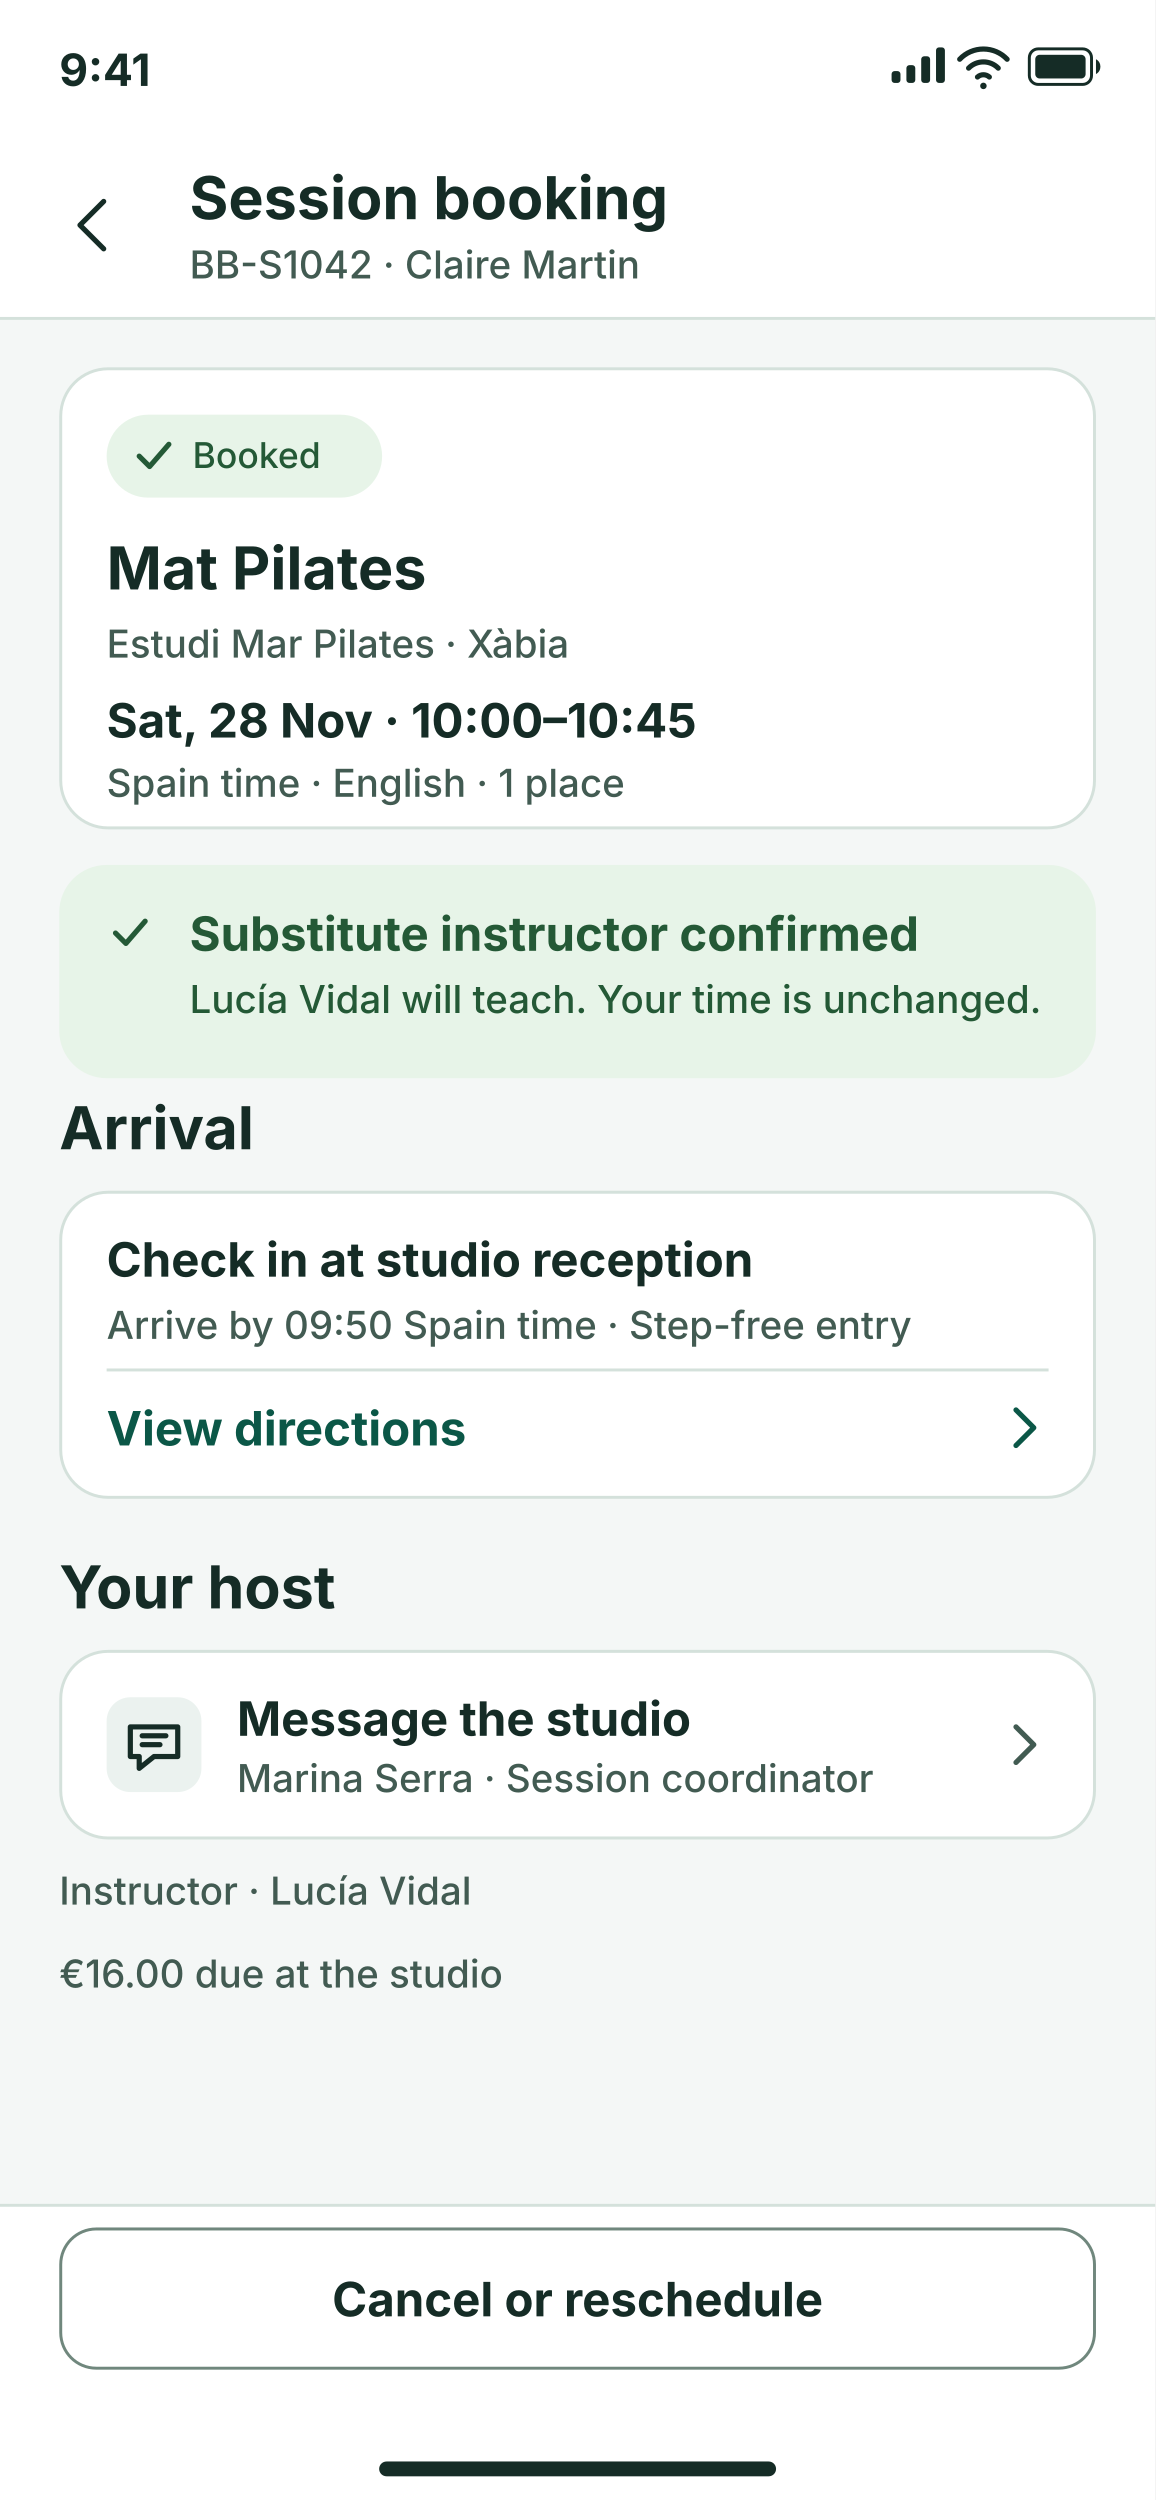
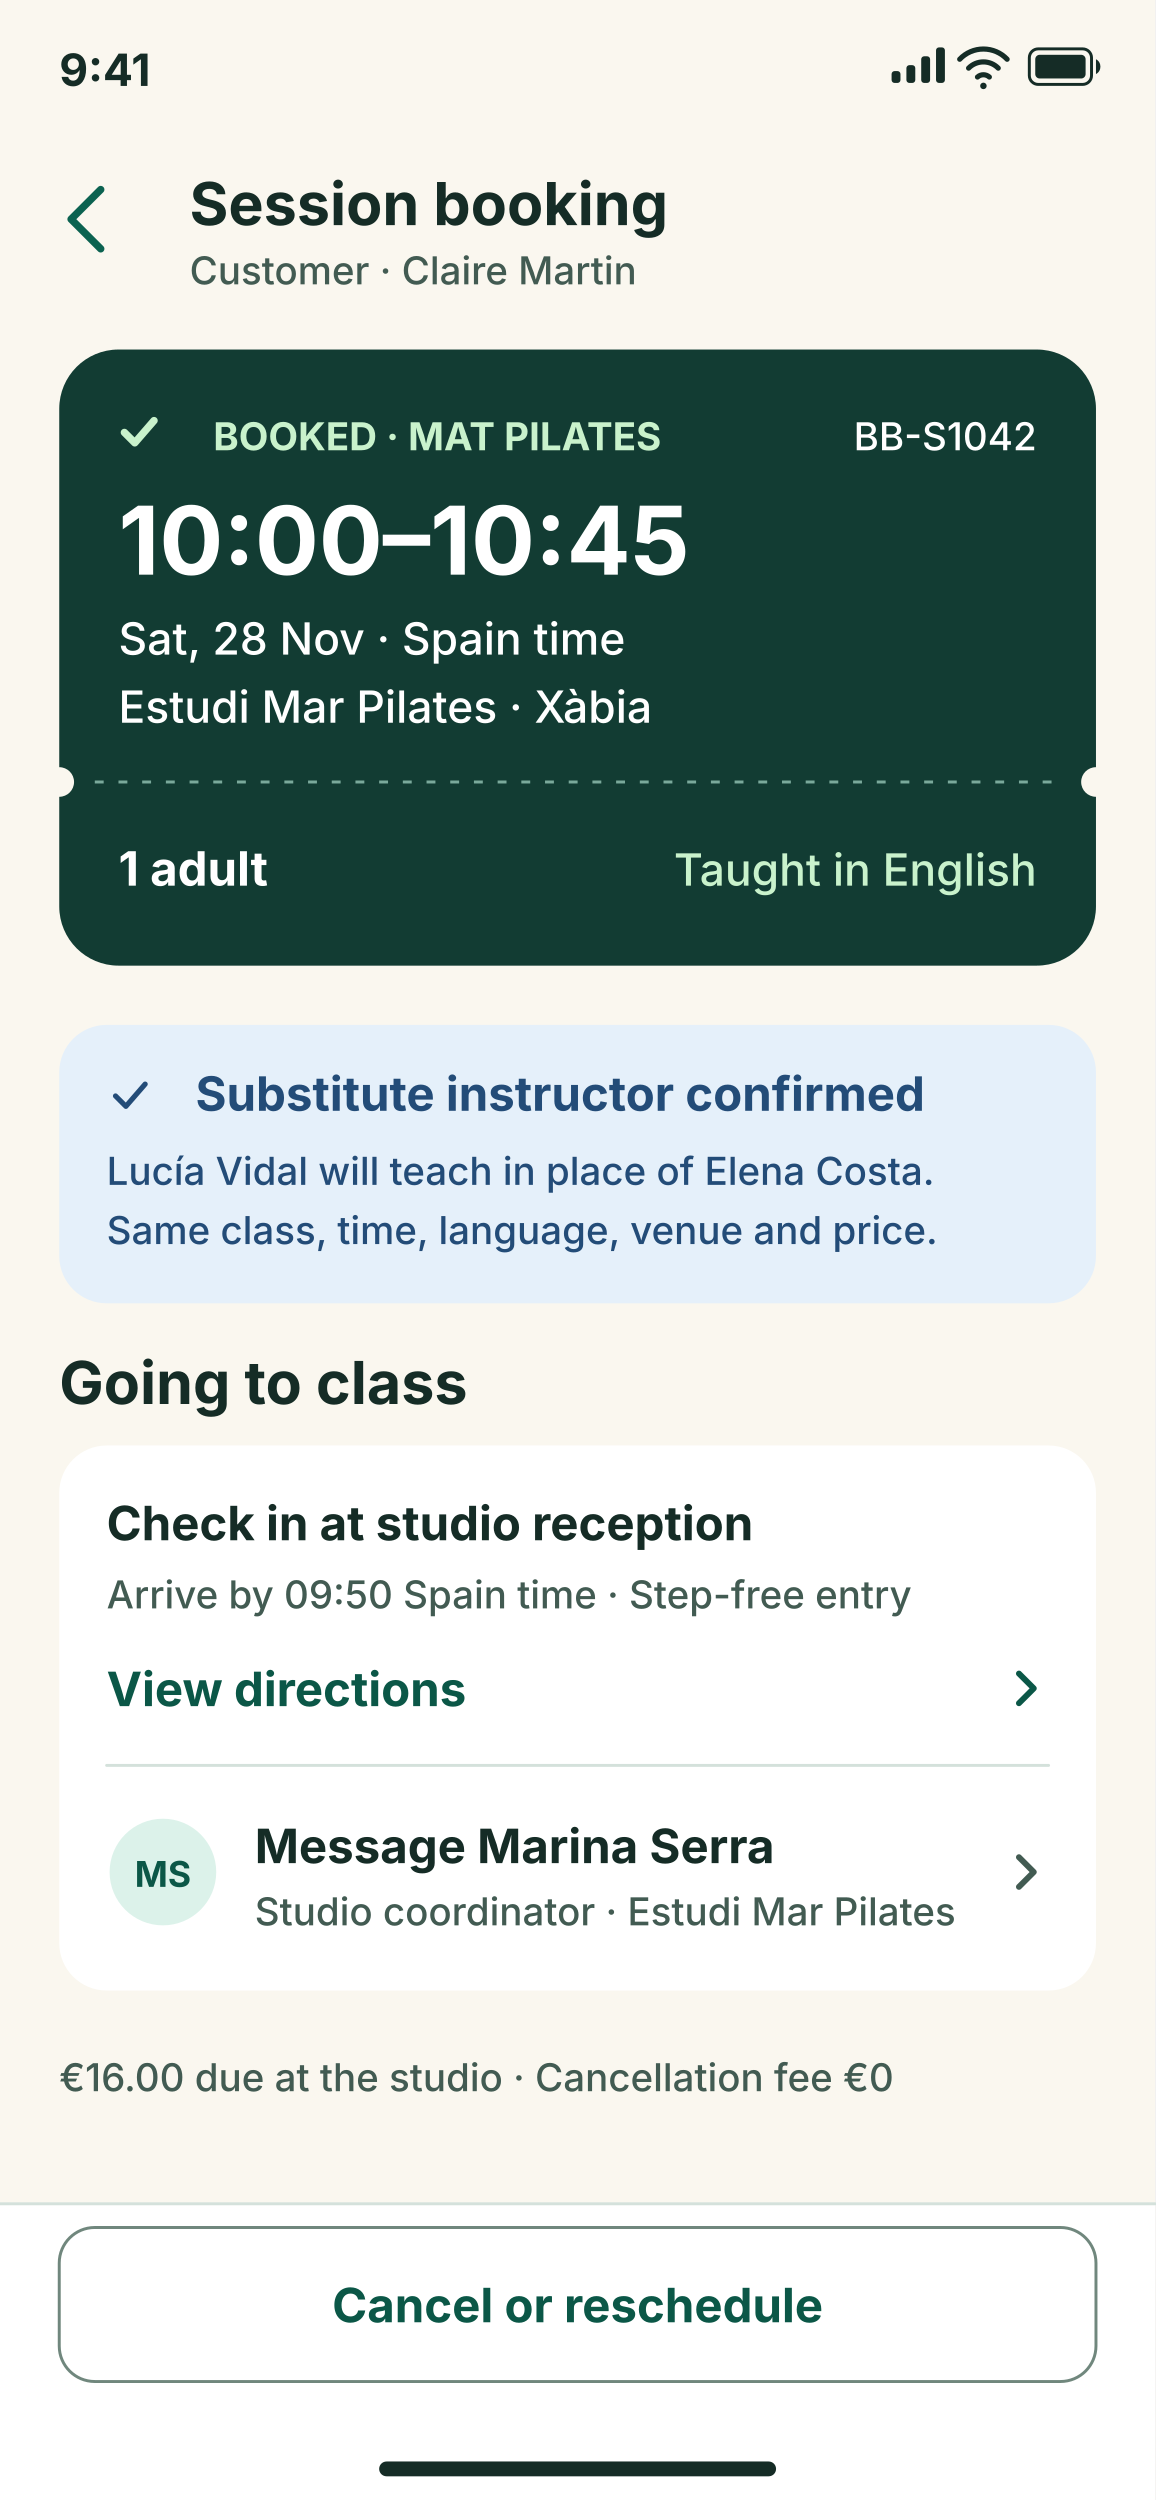
<svg xmlns="http://www.w3.org/2000/svg" width="390" height="844" viewBox="0 0 390 844" role="img" aria-labelledby="screen-title screen-desc" font-family="system-ui, -apple-system, BlinkMacSystemFont, 'Segoe UI', sans-serif">
-   <rect x="0" y="0" width="390" height="844" fill="#F4F7F6" />
-   <rect x="0" y="0" width="390" height="108" fill="#FFFFFF" />
+   <rect x="0" y="0" width="390" height="844" rx="0" fill="#FAF7EF" />
  <g id="status-bar" aria-hidden="true" fill="#152C26">
    <text x="20" y="29" font-size="15" font-weight="700">9:41</text>
    <rect x="301" y="24" width="3" height="4" rx="1" />
    <rect x="306" y="22" width="3" height="6" rx="1" />
    <rect x="311" y="19" width="3" height="9" rx="1" />
    <rect x="316" y="16" width="3" height="12" rx="1" />
    <path d="M324 20a11 11 0 0 1 16 0m-13 3a7 7 0 0 1 10 0m-7 3a3 3 0 0 1 4 0" fill="none" stroke="#152C26" stroke-width="1.75" stroke-linecap="round" />
    <circle cx="332" cy="29" r="1.1" />
    <rect x="347.5" y="16.5" width="21" height="12" rx="3" fill="none" stroke="#152C26" />
    <rect x="349.5" y="18.5" width="17" height="8" rx="1.5" />
    <path d="M370 20v5c2-1 2-4 0-5z" />
  </g>
  <g id="header">
-     <g transform="translate(32 76)" aria-hidden="true">
-       <path d="m3-8-8 8 8 8" fill="none" stroke="#152C26" stroke-width="1.75" stroke-linecap="round" stroke-linejoin="round" />
+     <path d="m34 64-10 10 10 10" fill="none" stroke="#0B6250" stroke-width="2.5" stroke-linecap="round" stroke-linejoin="round" />
+     <text x="64" y="76" font-size="20" font-weight="700" fill="#152C26">Session booking</text>
+     <text x="64" y="96" font-size="13" font-weight="450" fill="#425B52">Customer · Claire Martin</text>
+   </g>
+   <g id="booking-pass">
+     <rect x="20" y="118" width="350" height="208" rx="20" fill="#123C33" />
+     <g transform="translate(47 146)" aria-hidden="true">
+       <path d="m-5 0 3.5 3.5L5-4" fill="none" stroke="#C9F2CC" stroke-width="2.5" stroke-linecap="round" stroke-linejoin="round" />
    </g>
-     <text x="64" y="74" fill="#152C26" font-size="20" font-weight="650">Session booking</text>
-     <text x="64" y="94" fill="#425B52" font-size="13" font-weight="450">BB-S1042 · Claire Martin</text>
-     <path d="M0 107.5h390" stroke="#D4E1DB" />
+     <text x="72" y="152" font-size="13" font-weight="650" fill="#C9F2CC">BOOKED · MAT PILATES</text>
+     <text x="350" y="152" font-size="13" font-weight="550" fill="#FFFFFF" text-anchor="end">BB-S1042</text>
+     <text x="40" y="194" font-size="32" font-weight="700" fill="#FFFFFF">10:00–10:45</text>
+     <text x="40" y="221" font-size="15" font-weight="450" fill="#FFFFFF">Sat, 28 Nov · Spain time</text>
+     <text x="40" y="244" font-size="15" font-weight="450" fill="#FFFFFF">Estudi Mar Pilates · Xàbia</text>
+     <path d="M32 264h326" stroke="#7AA99B" stroke-dasharray="3 5" />
+     <circle cx="20" cy="264" r="5" fill="#FAF7EF" />
+     <circle cx="370" cy="264" r="5" fill="#FAF7EF" />
+     <text x="40" y="299" font-size="16" font-weight="650" fill="#FFFFFF">1 adult</text>
+     <text x="350" y="299" font-size="15" font-weight="450" fill="#C9F2CC" text-anchor="end">Taught in English</text>
  </g>
-   <g id="content">
-     <g id="booking-pass">
-       <rect x="20.5" y="124.5" width="349" height="155" rx="16" fill="#FFFFFF" stroke="#D4E1DB" />
-       <g>
-         <rect x="36" y="140" width="93" height="28" rx="14" fill="#E7F4E8" />
-         <g transform="translate(52 154)" aria-hidden="true">
-           <path d="m-5 0 3.5 3.5L5-4" fill="none" stroke="#245936" stroke-width="1.75" stroke-linecap="round" stroke-linejoin="round" />
-         </g>
-         <text x="65" y="158" fill="#245936" font-size="12" font-weight="550">Booked</text>
-       </g>
-       <text x="36" y="199" fill="#152C26" font-size="20" font-weight="650">Mat Pilates</text>
-       <text x="36" y="222" fill="#425B52" font-size="13" font-weight="450">Estudi Mar Pilates · Xàbia</text>
-       <text x="36" y="249" fill="#152C26" font-size="16" font-weight="650">Sat, 28 Nov · 10:00–10:45</text>
-       <text x="36" y="269" fill="#425B52" font-size="13" font-weight="450">Spain time · English · 1 place</text>
+   <g id="instructor-update">
+     <rect x="20" y="346" width="350" height="94" rx="16" fill="#E5F0FA" />
+     <g transform="translate(44 370)" aria-hidden="true">
+       <path d="m-5 0 3.5 3.5L5-4" fill="none" stroke="#234C78" stroke-width="1.75" stroke-linecap="round" stroke-linejoin="round" />
    </g>
-     <g>
-       <rect x="20" y="292" width="350" height="72" rx="16" fill="#E7F4E8" />
-       <g transform="translate(44 315)" aria-hidden="true">
-         <path d="m-5 0 3.5 3.5L5-4" fill="none" stroke="#245936" stroke-width="1.75" stroke-linecap="round" stroke-linejoin="round" />
-       </g>
-       <text x="64" y="321" fill="#245936" font-size="16" font-weight="650">Substitute instructor confirmed</text>
-       <text x="64" y="342" fill="#245936" font-size="13" font-weight="450">Lucía Vidal will teach. Your time is unchanged.</text>
-     </g>
-     <g id="booking-practical-details" transform="translate(0 8)">
-       <text x="20" y="380" fill="#152C26" font-size="20" font-weight="650">Arrival</text>
-       <g id="arrival-details">
-         <rect x="20.5" y="394.5" width="349" height="103" rx="16" fill="#FFFFFF" stroke="#D4E1DB" />
-         <text x="36" y="423" fill="#152C26" font-size="16" font-weight="650">Check in at studio reception</text>
-         <text x="36" y="444" fill="#425B52" font-size="13" font-weight="450">Arrive by 09:50 Spain time · Step-free entry</text>
-         <path d="M36 454.5h318" stroke="#D4E1DB" />
-         <text x="36" y="480" fill="#0B5747" font-size="16" font-weight="650">View directions</text>
-         <g transform="translate(346 474)" aria-hidden="true">
-           <path d="m-3-6 6 6-6 6" fill="none" stroke="#0B5747" stroke-width="1.75" stroke-linecap="round" stroke-linejoin="round" />
-         </g>
-       </g>
-       <text x="20" y="535" fill="#152C26" font-size="20" font-weight="650">Your host</text>
-       <g>
-         <rect x="20.5" y="549.5" width="349" height="63" rx="16" fill="#FFFFFF" stroke="#D4E1DB" />
-         <g>
-           <rect x="36" y="565" width="32" height="32" rx="8" fill="#EBF2EF" />
-           <g transform="translate(52 581)" aria-hidden="true">
-             <path d="M-8-6H8V4H0l-5 4V4h-3zm4 3h8m-8 3h6" fill="none" stroke="#152C26" stroke-width="1.75" stroke-linecap="round" stroke-linejoin="round" />
-           </g>
-         </g>
-         <text x="80" y="578" fill="#152C26" font-size="16" font-weight="650">Message the studio</text>
-         <text x="80" y="597" fill="#425B52" font-size="13" font-weight="450">Marina Serra · Session coordinator</text>
-         <g transform="translate(346 581)" aria-hidden="true">
-           <path d="m-3-6 6 6-6 6" fill="none" stroke="#425B52" stroke-width="1.75" stroke-linecap="round" stroke-linejoin="round" />
-         </g>
-       </g>
-       <text x="20" y="635" fill="#425B52" font-size="13" font-weight="450">Instructor · Lucía Vidal</text>
-       <text x="20" y="663" fill="#425B52" font-size="13" font-weight="450">€16.00 due at the studio</text>
-     </g>
+     <text x="66" y="375" font-size="16" font-weight="650" fill="#234C78">Substitute instructor confirmed</text>
+     <text x="36" y="400" font-size="13" font-weight="450" fill="#234C78">Lucía Vidal will teach in place of Elena Costa.</text>
+     <text x="36" y="420" font-size="13" font-weight="450" fill="#234C78">Same class, time, language, venue and price.</text>
  </g>
+   <text x="20" y="474" font-size="20" font-weight="650" fill="#152C26">Going to class</text>
+   <g id="booking-practical-details">
+     <rect x="20" y="488" width="350" height="184" rx="16" fill="#FFFFFF" />
+     <text x="36" y="520" font-size="16" font-weight="650" fill="#152C26">Check in at studio reception</text>
+     <text x="36" y="543" font-size="13" font-weight="450" fill="#425B52">Arrive by 09:50 Spain time · Step-free entry</text>
+     <text x="36" y="576" font-size="16" font-weight="650" fill="#0B5747">View directions</text>
+     <path d="m344 565 5 5-5 5" fill="none" stroke="#0B5747" stroke-width="2" stroke-linecap="round" stroke-linejoin="round" />
+     <path d="M36 596h318" fill="none" stroke="#D4E1DB" stroke-width="1" stroke-linecap="round" stroke-linejoin="round" />
+     <circle cx="55" cy="632" r="18" fill="#DCF2EA" />
+     <text x="55" y="637" font-size="12" font-weight="700" fill="#0B5747" text-anchor="middle">MS</text>
+     <text x="86" y="629" font-size="16" font-weight="650" fill="#152C26">Message Marina Serra</text>
+     <text x="86" y="650" font-size="13" font-weight="450" fill="#425B52">Studio coordinator · Estudi Mar Pilates</text>
+     <path d="m344 627 5 5-5 5" fill="none" stroke="#425B52" stroke-width="2" stroke-linecap="round" stroke-linejoin="round" />
+   </g>
+   <text x="20" y="706" font-size="13" font-weight="450" fill="#425B52">€16.00 due at the studio · Cancellation fee €0</text>
  <g id="action-bar">
-     <rect x="0" y="744" width="390" height="100" fill="#FFFFFF" />
-     <path d="M0 744.5h390" stroke="#D4E1DB" />
-     <g>
-       <rect x="20.5" y="752.5" width="349" height="47" rx="12" fill="#FFFFFF" stroke="#70877D" />
-       <text x="195" y="782" fill="#152C26" font-size="16" font-weight="650" text-anchor="middle">Cancel or reschedule</text>
-     </g>
+     <rect x="0" y="744" width="390" height="100" rx="0" fill="#FFFFFF" />
+     <path d="M0 744h390" fill="none" stroke="#D4E1DB" stroke-width="1" stroke-linecap="round" stroke-linejoin="round" />
+     <rect x="20" y="752" width="350" height="52" rx="12" fill="#FFFFFF" stroke="#70877D" />
+     <text x="195" y="784" font-size="16" font-weight="650" fill="#0B5747" text-anchor="middle">Cancel or reschedule</text>
  </g>
  <rect id="home-indicator" x="128" y="831" width="134" height="5" rx="2.5" fill="#152C26" aria-hidden="true" />
</svg>
